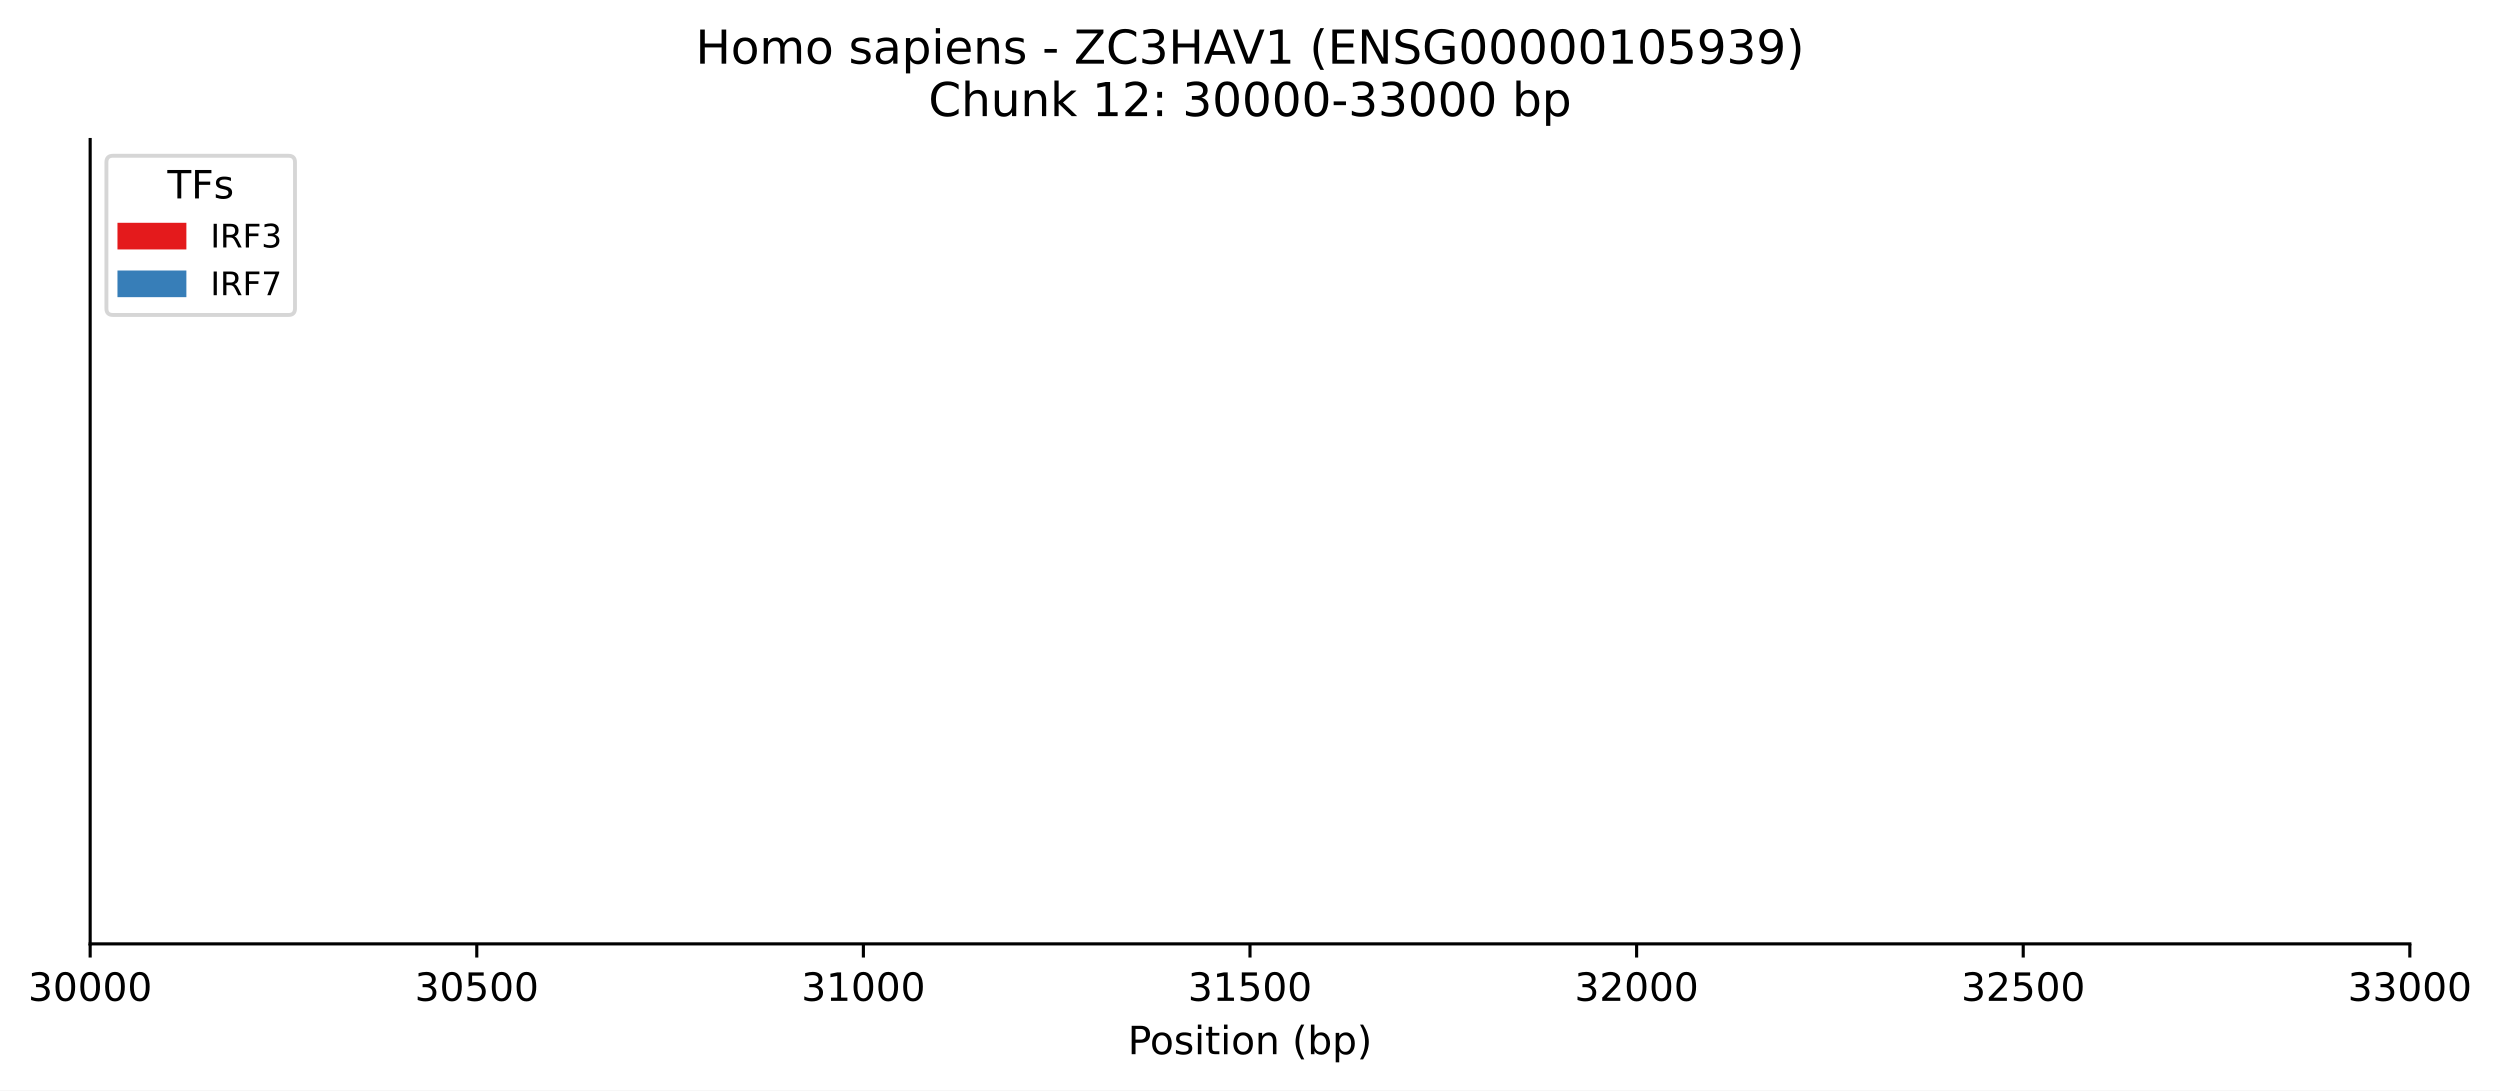
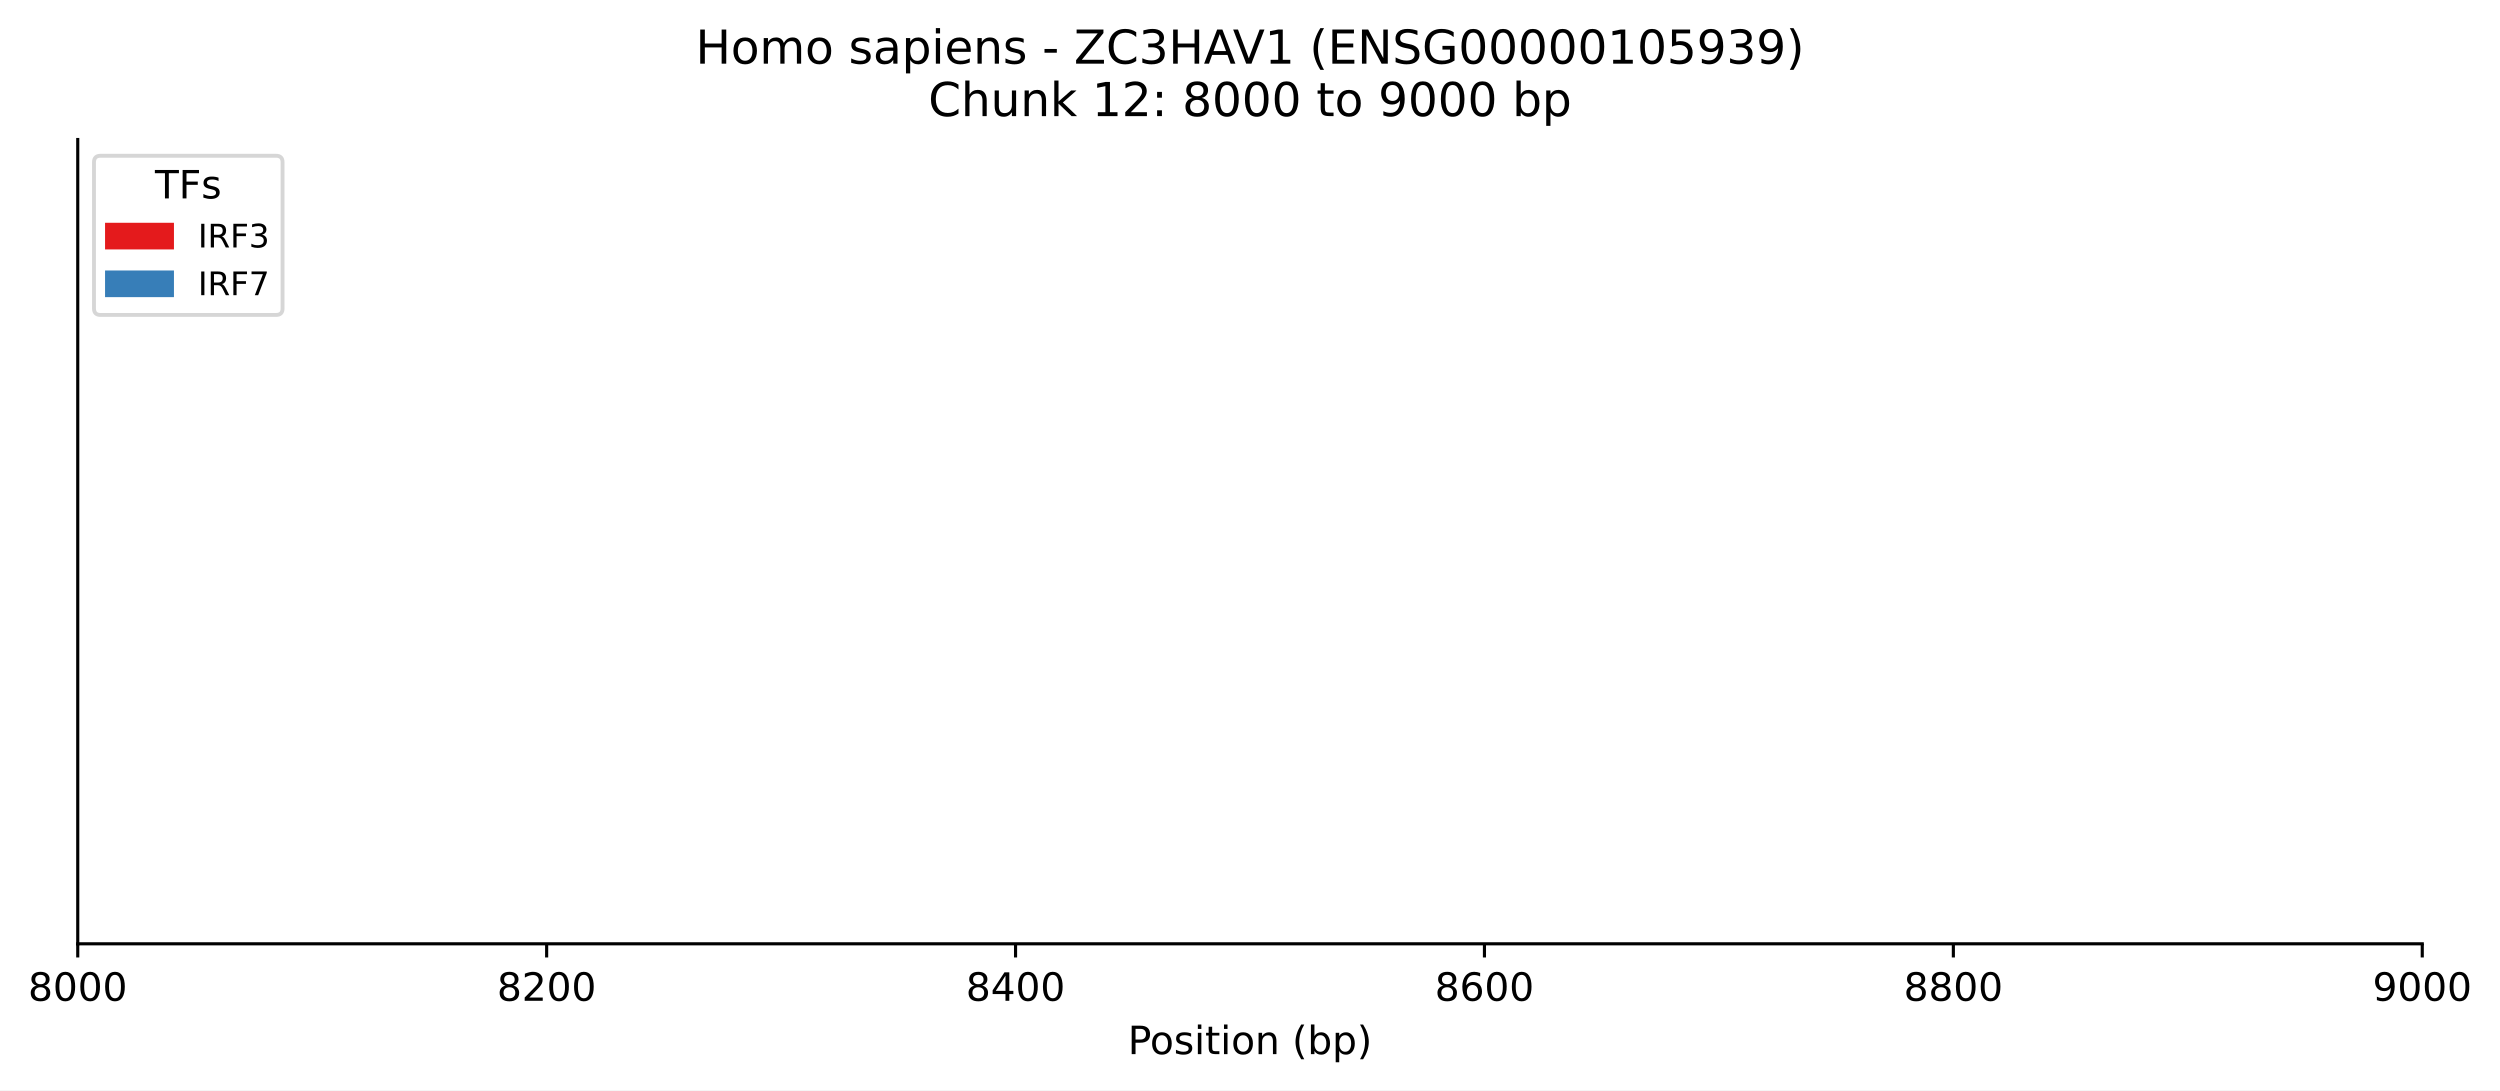
- <svg xmlns="http://www.w3.org/2000/svg" xmlns:xlink="http://www.w3.org/1999/xlink" width="640.663pt" height="279.44pt" viewBox="0 0 640.663 279.44" version="1.1">
+ <svg xmlns="http://www.w3.org/2000/svg" xmlns:xlink="http://www.w3.org/1999/xlink" width="640.712pt" height="279.44pt" viewBox="0 0 640.712 279.44" version="1.1">
  <defs>
    <style type="text/css">*{stroke-linejoin: round; stroke-linecap: butt}</style>
  </defs>
  <g id="figure_1">
    <g id="patch_1">
-       <path d="M 0 279.44  L 640.663 279.44  L 640.663 0  L 0 0  z " style="fill: #ffffff" />
+       <path d="M 0 279.44  L 640.712 279.44  L 640.712 0  L 0 0  z " style="fill: #ffffff" />
    </g>
    <g id="axes_1">
      <g id="patch_2">
-         <path d="M 23.106 241.883  L 617.556 241.883  L 617.556 35.755  L 23.106 35.755  z " style="fill: #ffffff" />
+         <path d="M 19.925 241.883  L 620.788 241.883  L 620.788 35.755  L 19.925 35.755  z " style="fill: #ffffff" />
      </g>
      <g id="matplotlib.axis_1">
        <g id="xtick_1">
          <g id="line2d_1">
            <defs>
-               <path id="m2f1622b19f" d="M 0 0  L 0 3.5  " style="stroke: #000000; stroke-width: 0.8" />
-             </defs>
-             <g>
-               <use xlink:href="#m2f1622b19f" x="23.106" y="241.883" style="stroke: #000000; stroke-width: 0.8" />
+               <path id="m3f18f15e1f" d="M 0 0  L 0 3.5  " style="stroke: #000000; stroke-width: 0.8" />
+             </defs>
+             <g>
+               <use xlink:href="#m3f18f15e1f" x="19.925" y="241.883" style="stroke: #000000; stroke-width: 0.8" />
            </g>
          </g>
          <g id="text_1">
            <g transform="translate(7.2 256.4819) scale(0.1 -0.1)">
              <defs>
-                 <path id="DejaVuSans-33" d="M 2597 2516  Q 3050 2419 3304 2112  Q 3559 1806 3559 1356  Q 3559 666 3084 287  Q 2609 -91 1734 -91  Q 1441 -91 1130 -33  Q 819 25 488 141  L 488 750  Q 750 597 1062 519  Q 1375 441 1716 441  Q 2309 441 2620 675  Q 2931 909 2931 1356  Q 2931 1769 2642 2001  Q 2353 2234 1838 2234  L 1294 2234  L 1294 2753  L 1863 2753  Q 2328 2753 2575 2939  Q 2822 3125 2822 3475  Q 2822 3834 2567 4026  Q 2313 4219 1838 4219  Q 1578 4219 1281 4162  Q 984 4106 628 3988  L 628 4550  Q 988 4650 1302 4700  Q 1616 4750 1894 4750  Q 2613 4750 3031 4423  Q 3450 4097 3450 3541  Q 3450 3153 3228 2886  Q 3006 2619 2597 2516  z " transform="scale(0.015625)" />
+                 <path id="DejaVuSans-38" d="M 2034 2216  Q 1584 2216 1326 1975  Q 1069 1734 1069 1313  Q 1069 891 1326 650  Q 1584 409 2034 409  Q 2484 409 2743 651  Q 3003 894 3003 1313  Q 3003 1734 2745 1975  Q 2488 2216 2034 2216  z M 1403 2484  Q 997 2584 770 2862  Q 544 3141 544 3541  Q 544 4100 942 4425  Q 1341 4750 2034 4750  Q 2731 4750 3128 4425  Q 3525 4100 3525 3541  Q 3525 3141 3298 2862  Q 3072 2584 2669 2484  Q 3125 2378 3379 2068  Q 3634 1759 3634 1313  Q 3634 634 3220 271  Q 2806 -91 2034 -91  Q 1263 -91 848 271  Q 434 634 434 1313  Q 434 1759 690 2068  Q 947 2378 1403 2484  z M 1172 3481  Q 1172 3119 1398 2916  Q 1625 2713 2034 2713  Q 2441 2713 2670 2916  Q 2900 3119 2900 3481  Q 2900 3844 2670 4047  Q 2441 4250 2034 4250  Q 1625 4250 1398 4047  Q 1172 3844 1172 3481  z " transform="scale(0.015625)" />
                <path id="DejaVuSans-30" d="M 2034 4250  Q 1547 4250 1301 3770  Q 1056 3291 1056 2328  Q 1056 1369 1301 889  Q 1547 409 2034 409  Q 2525 409 2770 889  Q 3016 1369 3016 2328  Q 3016 3291 2770 3770  Q 2525 4250 2034 4250  z M 2034 4750  Q 2819 4750 3233 4129  Q 3647 3509 3647 2328  Q 3647 1150 3233 529  Q 2819 -91 2034 -91  Q 1250 -91 836 529  Q 422 1150 422 2328  Q 422 3509 836 4129  Q 1250 4750 2034 4750  z " transform="scale(0.015625)" />
              </defs>
-               <use xlink:href="#DejaVuSans-33" />
+               <use xlink:href="#DejaVuSans-38" />
              <use xlink:href="#DejaVuSans-30" x="63.623" />
              <use xlink:href="#DejaVuSans-30" x="127.246" />
              <use xlink:href="#DejaVuSans-30" x="190.869" />
-               <use xlink:href="#DejaVuSans-30" x="254.492" />
            </g>
          </g>
        </g>
        <g id="xtick_2">
          <g id="line2d_2">
            <g>
-               <use xlink:href="#m2f1622b19f" x="122.181" y="241.883" style="stroke: #000000; stroke-width: 0.8" />
+               <use xlink:href="#m3f18f15e1f" x="140.097" y="241.883" style="stroke: #000000; stroke-width: 0.8" />
            </g>
          </g>
          <g id="text_2">
-             <g transform="translate(106.275 256.4819) scale(0.1 -0.1)">
-               <defs>
-                 <path id="DejaVuSans-35" d="M 691 4666  L 3169 4666  L 3169 4134  L 1269 4134  L 1269 2991  Q 1406 3038 1543 3061  Q 1681 3084 1819 3084  Q 2600 3084 3056 2656  Q 3513 2228 3513 1497  Q 3513 744 3044 326  Q 2575 -91 1722 -91  Q 1428 -91 1123 -41  Q 819 9 494 109  L 494 744  Q 775 591 1075 516  Q 1375 441 1709 441  Q 2250 441 2565 725  Q 2881 1009 2881 1497  Q 2881 1984 2565 2268  Q 2250 2553 1709 2553  Q 1456 2553 1204 2497  Q 953 2441 691 2322  L 691 4666  z " transform="scale(0.015625)" />
-               </defs>
-               <use xlink:href="#DejaVuSans-33" />
-               <use xlink:href="#DejaVuSans-30" x="63.623" />
-               <use xlink:href="#DejaVuSans-35" x="127.246" />
-               <use xlink:href="#DejaVuSans-30" x="190.869" />
-               <use xlink:href="#DejaVuSans-30" x="254.492" />
+             <g transform="translate(127.3725 256.4819) scale(0.1 -0.1)">
+               <defs>
+                 <path id="DejaVuSans-32" d="M 1228 531  L 3431 531  L 3431 0  L 469 0  L 469 531  Q 828 903 1448 1529  Q 2069 2156 2228 2338  Q 2531 2678 2651 2914  Q 2772 3150 2772 3378  Q 2772 3750 2511 3984  Q 2250 4219 1831 4219  Q 1534 4219 1204 4116  Q 875 4013 500 3803  L 500 4441  Q 881 4594 1212 4672  Q 1544 4750 1819 4750  Q 2544 4750 2975 4387  Q 3406 4025 3406 3419  Q 3406 3131 3298 2873  Q 3191 2616 2906 2266  Q 2828 2175 2409 1742  Q 1991 1309 1228 531  z " transform="scale(0.015625)" />
+               </defs>
+               <use xlink:href="#DejaVuSans-38" />
+               <use xlink:href="#DejaVuSans-32" x="63.623" />
+               <use xlink:href="#DejaVuSans-30" x="127.246" />
+               <use xlink:href="#DejaVuSans-30" x="190.869" />
            </g>
          </g>
        </g>
        <g id="xtick_3">
          <g id="line2d_3">
            <g>
-               <use xlink:href="#m2f1622b19f" x="221.256" y="241.883" style="stroke: #000000; stroke-width: 0.8" />
+               <use xlink:href="#m3f18f15e1f" x="260.27" y="241.883" style="stroke: #000000; stroke-width: 0.8" />
            </g>
          </g>
          <g id="text_3">
-             <g transform="translate(205.35 256.4819) scale(0.1 -0.1)">
-               <defs>
-                 <path id="DejaVuSans-31" d="M 794 531  L 1825 531  L 1825 4091  L 703 3866  L 703 4441  L 1819 4666  L 2450 4666  L 2450 531  L 3481 531  L 3481 0  L 794 0  L 794 531  z " transform="scale(0.015625)" />
-               </defs>
-               <use xlink:href="#DejaVuSans-33" />
-               <use xlink:href="#DejaVuSans-31" x="63.623" />
-               <use xlink:href="#DejaVuSans-30" x="127.246" />
-               <use xlink:href="#DejaVuSans-30" x="190.869" />
-               <use xlink:href="#DejaVuSans-30" x="254.492" />
+             <g transform="translate(247.545 256.4819) scale(0.1 -0.1)">
+               <defs>
+                 <path id="DejaVuSans-34" d="M 2419 4116  L 825 1625  L 2419 1625  L 2419 4116  z M 2253 4666  L 3047 4666  L 3047 1625  L 3713 1625  L 3713 1100  L 3047 1100  L 3047 0  L 2419 0  L 2419 1100  L 313 1100  L 313 1709  L 2253 4666  z " transform="scale(0.015625)" />
+               </defs>
+               <use xlink:href="#DejaVuSans-38" />
+               <use xlink:href="#DejaVuSans-34" x="63.623" />
+               <use xlink:href="#DejaVuSans-30" x="127.246" />
+               <use xlink:href="#DejaVuSans-30" x="190.869" />
            </g>
          </g>
        </g>
        <g id="xtick_4">
          <g id="line2d_4">
            <g>
-               <use xlink:href="#m2f1622b19f" x="320.331" y="241.883" style="stroke: #000000; stroke-width: 0.8" />
+               <use xlink:href="#m3f18f15e1f" x="380.442" y="241.883" style="stroke: #000000; stroke-width: 0.8" />
            </g>
          </g>
          <g id="text_4">
-             <g transform="translate(304.425 256.4819) scale(0.1 -0.1)">
-               <use xlink:href="#DejaVuSans-33" />
-               <use xlink:href="#DejaVuSans-31" x="63.623" />
-               <use xlink:href="#DejaVuSans-35" x="127.246" />
-               <use xlink:href="#DejaVuSans-30" x="190.869" />
-               <use xlink:href="#DejaVuSans-30" x="254.492" />
+             <g transform="translate(367.7175 256.4819) scale(0.1 -0.1)">
+               <defs>
+                 <path id="DejaVuSans-36" d="M 2113 2584  Q 1688 2584 1439 2293  Q 1191 2003 1191 1497  Q 1191 994 1439 701  Q 1688 409 2113 409  Q 2538 409 2786 701  Q 3034 994 3034 1497  Q 3034 2003 2786 2293  Q 2538 2584 2113 2584  z M 3366 4563  L 3366 3988  Q 3128 4100 2886 4159  Q 2644 4219 2406 4219  Q 1781 4219 1451 3797  Q 1122 3375 1075 2522  Q 1259 2794 1537 2939  Q 1816 3084 2150 3084  Q 2853 3084 3261 2657  Q 3669 2231 3669 1497  Q 3669 778 3244 343  Q 2819 -91 2113 -91  Q 1303 -91 875 529  Q 447 1150 447 2328  Q 447 3434 972 4092  Q 1497 4750 2381 4750  Q 2619 4750 2861 4703  Q 3103 4656 3366 4563  z " transform="scale(0.015625)" />
+               </defs>
+               <use xlink:href="#DejaVuSans-38" />
+               <use xlink:href="#DejaVuSans-36" x="63.623" />
+               <use xlink:href="#DejaVuSans-30" x="127.246" />
+               <use xlink:href="#DejaVuSans-30" x="190.869" />
            </g>
          </g>
        </g>
        <g id="xtick_5">
          <g id="line2d_5">
            <g>
-               <use xlink:href="#m2f1622b19f" x="419.406" y="241.883" style="stroke: #000000; stroke-width: 0.8" />
+               <use xlink:href="#m3f18f15e1f" x="500.615" y="241.883" style="stroke: #000000; stroke-width: 0.8" />
            </g>
          </g>
          <g id="text_5">
-             <g transform="translate(403.5 256.4819) scale(0.1 -0.1)">
-               <defs>
-                 <path id="DejaVuSans-32" d="M 1228 531  L 3431 531  L 3431 0  L 469 0  L 469 531  Q 828 903 1448 1529  Q 2069 2156 2228 2338  Q 2531 2678 2651 2914  Q 2772 3150 2772 3378  Q 2772 3750 2511 3984  Q 2250 4219 1831 4219  Q 1534 4219 1204 4116  Q 875 4013 500 3803  L 500 4441  Q 881 4594 1212 4672  Q 1544 4750 1819 4750  Q 2544 4750 2975 4387  Q 3406 4025 3406 3419  Q 3406 3131 3298 2873  Q 3191 2616 2906 2266  Q 2828 2175 2409 1742  Q 1991 1309 1228 531  z " transform="scale(0.015625)" />
-               </defs>
-               <use xlink:href="#DejaVuSans-33" />
-               <use xlink:href="#DejaVuSans-32" x="63.623" />
-               <use xlink:href="#DejaVuSans-30" x="127.246" />
-               <use xlink:href="#DejaVuSans-30" x="190.869" />
-               <use xlink:href="#DejaVuSans-30" x="254.492" />
+             <g transform="translate(487.89 256.4819) scale(0.1 -0.1)">
+               <use xlink:href="#DejaVuSans-38" />
+               <use xlink:href="#DejaVuSans-38" x="63.623" />
+               <use xlink:href="#DejaVuSans-30" x="127.246" />
+               <use xlink:href="#DejaVuSans-30" x="190.869" />
            </g>
          </g>
        </g>
        <g id="xtick_6">
          <g id="line2d_6">
            <g>
-               <use xlink:href="#m2f1622b19f" x="518.481" y="241.883" style="stroke: #000000; stroke-width: 0.8" />
+               <use xlink:href="#m3f18f15e1f" x="620.788" y="241.883" style="stroke: #000000; stroke-width: 0.8" />
            </g>
          </g>
          <g id="text_6">
-             <g transform="translate(502.575 256.4819) scale(0.1 -0.1)">
-               <use xlink:href="#DejaVuSans-33" />
-               <use xlink:href="#DejaVuSans-32" x="63.623" />
-               <use xlink:href="#DejaVuSans-35" x="127.246" />
-               <use xlink:href="#DejaVuSans-30" x="190.869" />
-               <use xlink:href="#DejaVuSans-30" x="254.492" />
-             </g>
-           </g>
-         </g>
-         <g id="xtick_7">
-           <g id="line2d_7">
-             <g>
-               <use xlink:href="#m2f1622b19f" x="617.556" y="241.883" style="stroke: #000000; stroke-width: 0.8" />
-             </g>
-           </g>
-           <g id="text_7">
-             <g transform="translate(601.65 256.4819) scale(0.1 -0.1)">
-               <use xlink:href="#DejaVuSans-33" />
-               <use xlink:href="#DejaVuSans-33" x="63.623" />
-               <use xlink:href="#DejaVuSans-30" x="127.246" />
-               <use xlink:href="#DejaVuSans-30" x="190.869" />
-               <use xlink:href="#DejaVuSans-30" x="254.492" />
-             </g>
-           </g>
-         </g>
-         <g id="text_8">
-           <g transform="translate(289.0281 270.1601) scale(0.1 -0.1)">
+             <g transform="translate(608.0625 256.4819) scale(0.1 -0.1)">
+               <defs>
+                 <path id="DejaVuSans-39" d="M 703 97  L 703 672  Q 941 559 1184 500  Q 1428 441 1663 441  Q 2288 441 2617 861  Q 2947 1281 2994 2138  Q 2813 1869 2534 1725  Q 2256 1581 1919 1581  Q 1219 1581 811 2004  Q 403 2428 403 3163  Q 403 3881 828 4315  Q 1253 4750 1959 4750  Q 2769 4750 3195 4129  Q 3622 3509 3622 2328  Q 3622 1225 3098 567  Q 2575 -91 1691 -91  Q 1453 -91 1209 -44  Q 966 3 703 97  z M 1959 2075  Q 2384 2075 2632 2365  Q 2881 2656 2881 3163  Q 2881 3666 2632 3958  Q 2384 4250 1959 4250  Q 1534 4250 1286 3958  Q 1038 3666 1038 3163  Q 1038 2656 1286 2365  Q 1534 2075 1959 2075  z " transform="scale(0.015625)" />
+               </defs>
+               <use xlink:href="#DejaVuSans-39" />
+               <use xlink:href="#DejaVuSans-30" x="63.623" />
+               <use xlink:href="#DejaVuSans-30" x="127.246" />
+               <use xlink:href="#DejaVuSans-30" x="190.869" />
+             </g>
+           </g>
+         </g>
+         <g id="text_7">
+           <g transform="translate(289.0531 270.1601) scale(0.1 -0.1)">
            <defs>
              <path id="DejaVuSans-50" d="M 1259 4147  L 1259 2394  L 2053 2394  Q 2494 2394 2734 2622  Q 2975 2850 2975 3272  Q 2975 3691 2734 3919  Q 2494 4147 2053 4147  L 1259 4147  z M 628 4666  L 2053 4666  Q 2838 4666 3239 4311  Q 3641 3956 3641 3272  Q 3641 2581 3239 2228  Q 2838 1875 2053 1875  L 1259 1875  L 1259 0  L 628 0  L 628 4666  z " transform="scale(0.015625)" />
              <path id="DejaVuSans-6f" d="M 1959 3097  Q 1497 3097 1228 2736  Q 959 2375 959 1747  Q 959 1119 1226 758  Q 1494 397 1959 397  Q 2419 397 2687 759  Q 2956 1122 2956 1747  Q 2956 2369 2687 2733  Q 2419 3097 1959 3097  z M 1959 3584  Q 2709 3584 3137 3096  Q 3566 2609 3566 1747  Q 3566 888 3137 398  Q 2709 -91 1959 -91  Q 1206 -91 779 398  Q 353 888 353 1747  Q 353 2609 779 3096  Q 1206 3584 1959 3584  z " transform="scale(0.015625)" />
              <path id="DejaVuSans-73" d="M 2834 3397  L 2834 2853  Q 2591 2978 2328 3040  Q 2066 3103 1784 3103  Q 1356 3103 1142 2972  Q 928 2841 928 2578  Q 928 2378 1081 2264  Q 1234 2150 1697 2047  L 1894 2003  Q 2506 1872 2764 1633  Q 3022 1394 3022 966  Q 3022 478 2636 193  Q 2250 -91 1575 -91  Q 1294 -91 989 -36  Q 684 19 347 128  L 347 722  Q 666 556 975 473  Q 1284 391 1588 391  Q 1994 391 2212 530  Q 2431 669 2431 922  Q 2431 1156 2273 1281  Q 2116 1406 1581 1522  L 1381 1569  Q 847 1681 609 1914  Q 372 2147 372 2553  Q 372 3047 722 3315  Q 1072 3584 1716 3584  Q 2034 3584 2315 3537  Q 2597 3491 2834 3397  z " transform="scale(0.015625)" />
              <path id="DejaVuSans-69" d="M 603 3500  L 1178 3500  L 1178 0  L 603 0  L 603 3500  z M 603 4863  L 1178 4863  L 1178 4134  L 603 4134  L 603 4863  z " transform="scale(0.015625)" />
              <path id="DejaVuSans-74" d="M 1172 4494  L 1172 3500  L 2356 3500  L 2356 3053  L 1172 3053  L 1172 1153  Q 1172 725 1289 603  Q 1406 481 1766 481  L 2356 481  L 2356 0  L 1766 0  Q 1100 0 847 248  Q 594 497 594 1153  L 594 3053  L 172 3053  L 172 3500  L 594 3500  L 594 4494  L 1172 4494  z " transform="scale(0.015625)" />
              <path id="DejaVuSans-6e" d="M 3513 2113  L 3513 0  L 2938 0  L 2938 2094  Q 2938 2591 2744 2837  Q 2550 3084 2163 3084  Q 1697 3084 1428 2787  Q 1159 2491 1159 1978  L 1159 0  L 581 0  L 581 3500  L 1159 3500  L 1159 2956  Q 1366 3272 1645 3428  Q 1925 3584 2291 3584  Q 2894 3584 3203 3211  Q 3513 2838 3513 2113  z " transform="scale(0.015625)" />
              <path id="DejaVuSans-20" transform="scale(0.015625)" />
              <path id="DejaVuSans-28" d="M 1984 4856  Q 1566 4138 1362 3434  Q 1159 2731 1159 2009  Q 1159 1288 1364 580  Q 1569 -128 1984 -844  L 1484 -844  Q 1016 -109 783 600  Q 550 1309 550 2009  Q 550 2706 781 3412  Q 1013 4119 1484 4856  L 1984 4856  z " transform="scale(0.015625)" />
              <path id="DejaVuSans-62" d="M 3116 1747  Q 3116 2381 2855 2742  Q 2594 3103 2138 3103  Q 1681 3103 1420 2742  Q 1159 2381 1159 1747  Q 1159 1113 1420 752  Q 1681 391 2138 391  Q 2594 391 2855 752  Q 3116 1113 3116 1747  z M 1159 2969  Q 1341 3281 1617 3432  Q 1894 3584 2278 3584  Q 2916 3584 3314 3078  Q 3713 2572 3713 1747  Q 3713 922 3314 415  Q 2916 -91 2278 -91  Q 1894 -91 1617 61  Q 1341 213 1159 525  L 1159 0  L 581 0  L 581 4863  L 1159 4863  L 1159 2969  z " transform="scale(0.015625)" />
              <path id="DejaVuSans-70" d="M 1159 525  L 1159 -1331  L 581 -1331  L 581 3500  L 1159 3500  L 1159 2969  Q 1341 3281 1617 3432  Q 1894 3584 2278 3584  Q 2916 3584 3314 3078  Q 3713 2572 3713 1747  Q 3713 922 3314 415  Q 2916 -91 2278 -91  Q 1894 -91 1617 61  Q 1341 213 1159 525  z M 3116 1747  Q 3116 2381 2855 2742  Q 2594 3103 2138 3103  Q 1681 3103 1420 2742  Q 1159 2381 1159 1747  Q 1159 1113 1420 752  Q 1681 391 2138 391  Q 2594 391 2855 752  Q 3116 1113 3116 1747  z " transform="scale(0.015625)" />
              <path id="DejaVuSans-29" d="M 513 4856  L 1013 4856  Q 1481 4119 1714 3412  Q 1947 2706 1947 2009  Q 1947 1309 1714 600  Q 1481 -109 1013 -844  L 513 -844  Q 928 -128 1133 580  Q 1338 1288 1338 2009  Q 1338 2731 1133 3434  Q 928 4138 513 4856  z " transform="scale(0.015625)" />
            </defs>
            <use xlink:href="#DejaVuSans-50" />
            <use xlink:href="#DejaVuSans-6f" x="56.678" />
            <use xlink:href="#DejaVuSans-73" x="117.859" />
            <use xlink:href="#DejaVuSans-69" x="169.959" />
            <use xlink:href="#DejaVuSans-74" x="197.742" />
            <use xlink:href="#DejaVuSans-69" x="236.951" />
            <use xlink:href="#DejaVuSans-6f" x="264.734" />
            <use xlink:href="#DejaVuSans-6e" x="325.916" />
            <use xlink:href="#DejaVuSans-20" x="389.295" />
            <use xlink:href="#DejaVuSans-28" x="421.082" />
            <use xlink:href="#DejaVuSans-62" x="460.096" />
            <use xlink:href="#DejaVuSans-70" x="523.572" />
            <use xlink:href="#DejaVuSans-29" x="587.049" />
          </g>
        </g>
      </g>
      <g id="matplotlib.axis_2" />
      <g id="patch_3">
-         <path d="M 23.106 241.883  L 23.106 35.755  " style="fill: none; stroke: #000000; stroke-width: 0.8; stroke-linejoin: miter; stroke-linecap: square" />
+         <path d="M 19.925 241.883  L 19.925 35.755  " style="fill: none; stroke: #000000; stroke-width: 0.8; stroke-linejoin: miter; stroke-linecap: square" />
      </g>
      <g id="patch_4">
-         <path d="M 23.106 241.883  L 617.556 241.883  " style="fill: none; stroke: #000000; stroke-width: 0.8; stroke-linejoin: miter; stroke-linecap: square" />
+         <path d="M 19.925 241.883  L 620.788 241.883  " style="fill: none; stroke: #000000; stroke-width: 0.8; stroke-linejoin: miter; stroke-linecap: square" />
      </g>
      <g id="PathCollection_1" />
-       <g id="text_9">
-         <g transform="translate(178.2559 16.31812) scale(0.12 -0.12)">
+       <g id="text_8">
+         <g transform="translate(178.2809 16.31812) scale(0.12 -0.12)">
          <defs>
            <path id="DejaVuSans-48" d="M 628 4666  L 1259 4666  L 1259 2753  L 3553 2753  L 3553 4666  L 4184 4666  L 4184 0  L 3553 0  L 3553 2222  L 1259 2222  L 1259 0  L 628 0  L 628 4666  z " transform="scale(0.015625)" />
            <path id="DejaVuSans-6d" d="M 3328 2828  Q 3544 3216 3844 3400  Q 4144 3584 4550 3584  Q 5097 3584 5394 3201  Q 5691 2819 5691 2113  L 5691 0  L 5113 0  L 5113 2094  Q 5113 2597 4934 2840  Q 4756 3084 4391 3084  Q 3944 3084 3684 2787  Q 3425 2491 3425 1978  L 3425 0  L 2847 0  L 2847 2094  Q 2847 2600 2669 2842  Q 2491 3084 2119 3084  Q 1678 3084 1418 2786  Q 1159 2488 1159 1978  L 1159 0  L 581 0  L 581 3500  L 1159 3500  L 1159 2956  Q 1356 3278 1631 3431  Q 1906 3584 2284 3584  Q 2666 3584 2933 3390  Q 3200 3197 3328 2828  z " transform="scale(0.015625)" />
            <path id="DejaVuSans-61" d="M 2194 1759  Q 1497 1759 1228 1600  Q 959 1441 959 1056  Q 959 750 1161 570  Q 1363 391 1709 391  Q 2188 391 2477 730  Q 2766 1069 2766 1631  L 2766 1759  L 2194 1759  z M 3341 1997  L 3341 0  L 2766 0  L 2766 531  Q 2569 213 2275 61  Q 1981 -91 1556 -91  Q 1019 -91 701 211  Q 384 513 384 1019  Q 384 1609 779 1909  Q 1175 2209 1959 2209  L 2766 2209  L 2766 2266  Q 2766 2663 2505 2880  Q 2244 3097 1772 3097  Q 1472 3097 1187 3025  Q 903 2953 641 2809  L 641 3341  Q 956 3463 1253 3523  Q 1550 3584 1831 3584  Q 2591 3584 2966 3190  Q 3341 2797 3341 1997  z " transform="scale(0.015625)" />
            <path id="DejaVuSans-65" d="M 3597 1894  L 3597 1613  L 953 1613  Q 991 1019 1311 708  Q 1631 397 2203 397  Q 2534 397 2845 478  Q 3156 559 3463 722  L 3463 178  Q 3153 47 2828 -22  Q 2503 -91 2169 -91  Q 1331 -91 842 396  Q 353 884 353 1716  Q 353 2575 817 3079  Q 1281 3584 2069 3584  Q 2775 3584 3186 3129  Q 3597 2675 3597 1894  z M 3022 2063  Q 3016 2534 2758 2815  Q 2500 3097 2075 3097  Q 1594 3097 1305 2825  Q 1016 2553 972 2059  L 3022 2063  z " transform="scale(0.015625)" />
            <path id="DejaVuSans-2d" d="M 313 2009  L 1997 2009  L 1997 1497  L 313 1497  L 313 2009  z " transform="scale(0.015625)" />
            <path id="DejaVuSans-5a" d="M 359 4666  L 4025 4666  L 4025 4184  L 1075 531  L 4097 531  L 4097 0  L 288 0  L 288 481  L 3238 4134  L 359 4134  L 359 4666  z " transform="scale(0.015625)" />
            <path id="DejaVuSans-43" d="M 4122 4306  L 4122 3641  Q 3803 3938 3442 4084  Q 3081 4231 2675 4231  Q 1875 4231 1450 3742  Q 1025 3253 1025 2328  Q 1025 1406 1450 917  Q 1875 428 2675 428  Q 3081 428 3442 575  Q 3803 722 4122 1019  L 4122 359  Q 3791 134 3420 21  Q 3050 -91 2638 -91  Q 1578 -91 968 557  Q 359 1206 359 2328  Q 359 3453 968 4101  Q 1578 4750 2638 4750  Q 3056 4750 3426 4639  Q 3797 4528 4122 4306  z " transform="scale(0.015625)" />
+             <path id="DejaVuSans-33" d="M 2597 2516  Q 3050 2419 3304 2112  Q 3559 1806 3559 1356  Q 3559 666 3084 287  Q 2609 -91 1734 -91  Q 1441 -91 1130 -33  Q 819 25 488 141  L 488 750  Q 750 597 1062 519  Q 1375 441 1716 441  Q 2309 441 2620 675  Q 2931 909 2931 1356  Q 2931 1769 2642 2001  Q 2353 2234 1838 2234  L 1294 2234  L 1294 2753  L 1863 2753  Q 2328 2753 2575 2939  Q 2822 3125 2822 3475  Q 2822 3834 2567 4026  Q 2313 4219 1838 4219  Q 1578 4219 1281 4162  Q 984 4106 628 3988  L 628 4550  Q 988 4650 1302 4700  Q 1616 4750 1894 4750  Q 2613 4750 3031 4423  Q 3450 4097 3450 3541  Q 3450 3153 3228 2886  Q 3006 2619 2597 2516  z " transform="scale(0.015625)" />
            <path id="DejaVuSans-41" d="M 2188 4044  L 1331 1722  L 3047 1722  L 2188 4044  z M 1831 4666  L 2547 4666  L 4325 0  L 3669 0  L 3244 1197  L 1141 1197  L 716 0  L 50 0  L 1831 4666  z " transform="scale(0.015625)" />
            <path id="DejaVuSans-56" d="M 1831 0  L 50 4666  L 709 4666  L 2188 738  L 3669 4666  L 4325 4666  L 2547 0  L 1831 0  z " transform="scale(0.015625)" />
+             <path id="DejaVuSans-31" d="M 794 531  L 1825 531  L 1825 4091  L 703 3866  L 703 4441  L 1819 4666  L 2450 4666  L 2450 531  L 3481 531  L 3481 0  L 794 0  L 794 531  z " transform="scale(0.015625)" />
            <path id="DejaVuSans-45" d="M 628 4666  L 3578 4666  L 3578 4134  L 1259 4134  L 1259 2753  L 3481 2753  L 3481 2222  L 1259 2222  L 1259 531  L 3634 531  L 3634 0  L 628 0  L 628 4666  z " transform="scale(0.015625)" />
            <path id="DejaVuSans-4e" d="M 628 4666  L 1478 4666  L 3547 763  L 3547 4666  L 4159 4666  L 4159 0  L 3309 0  L 1241 3903  L 1241 0  L 628 0  L 628 4666  z " transform="scale(0.015625)" />
            <path id="DejaVuSans-53" d="M 3425 4513  L 3425 3897  Q 3066 4069 2747 4153  Q 2428 4238 2131 4238  Q 1616 4238 1336 4038  Q 1056 3838 1056 3469  Q 1056 3159 1242 3001  Q 1428 2844 1947 2747  L 2328 2669  Q 3034 2534 3370 2195  Q 3706 1856 3706 1288  Q 3706 609 3251 259  Q 2797 -91 1919 -91  Q 1588 -91 1214 -16  Q 841 59 441 206  L 441 856  Q 825 641 1194 531  Q 1563 422 1919 422  Q 2459 422 2753 634  Q 3047 847 3047 1241  Q 3047 1584 2836 1778  Q 2625 1972 2144 2069  L 1759 2144  Q 1053 2284 737 2584  Q 422 2884 422 3419  Q 422 4038 858 4394  Q 1294 4750 2059 4750  Q 2388 4750 2728 4690  Q 3069 4631 3425 4513  z " transform="scale(0.015625)" />
            <path id="DejaVuSans-47" d="M 3809 666  L 3809 1919  L 2778 1919  L 2778 2438  L 4434 2438  L 4434 434  Q 4069 175 3628 42  Q 3188 -91 2688 -91  Q 1594 -91 976 548  Q 359 1188 359 2328  Q 359 3472 976 4111  Q 1594 4750 2688 4750  Q 3144 4750 3555 4637  Q 3966 4525 4313 4306  L 4313 3634  Q 3963 3931 3569 4081  Q 3175 4231 2741 4231  Q 1884 4231 1454 3753  Q 1025 3275 1025 2328  Q 1025 1384 1454 906  Q 1884 428 2741 428  Q 3075 428 3337 486  Q 3600 544 3809 666  z " transform="scale(0.015625)" />
-             <path id="DejaVuSans-39" d="M 703 97  L 703 672  Q 941 559 1184 500  Q 1428 441 1663 441  Q 2288 441 2617 861  Q 2947 1281 2994 2138  Q 2813 1869 2534 1725  Q 2256 1581 1919 1581  Q 1219 1581 811 2004  Q 403 2428 403 3163  Q 403 3881 828 4315  Q 1253 4750 1959 4750  Q 2769 4750 3195 4129  Q 3622 3509 3622 2328  Q 3622 1225 3098 567  Q 2575 -91 1691 -91  Q 1453 -91 1209 -44  Q 966 3 703 97  z M 1959 2075  Q 2384 2075 2632 2365  Q 2881 2656 2881 3163  Q 2881 3666 2632 3958  Q 2384 4250 1959 4250  Q 1534 4250 1286 3958  Q 1038 3666 1038 3163  Q 1038 2656 1286 2365  Q 1534 2075 1959 2075  z " transform="scale(0.015625)" />
+             <path id="DejaVuSans-35" d="M 691 4666  L 3169 4666  L 3169 4134  L 1269 4134  L 1269 2991  Q 1406 3038 1543 3061  Q 1681 3084 1819 3084  Q 2600 3084 3056 2656  Q 3513 2228 3513 1497  Q 3513 744 3044 326  Q 2575 -91 1722 -91  Q 1428 -91 1123 -41  Q 819 9 494 109  L 494 744  Q 775 591 1075 516  Q 1375 441 1709 441  Q 2250 441 2565 725  Q 2881 1009 2881 1497  Q 2881 1984 2565 2268  Q 2250 2553 1709 2553  Q 1456 2553 1204 2497  Q 953 2441 691 2322  L 691 4666  z " transform="scale(0.015625)" />
          </defs>
          <use xlink:href="#DejaVuSans-48" />
          <use xlink:href="#DejaVuSans-6f" x="75.195" />
          <use xlink:href="#DejaVuSans-6d" x="136.377" />
          <use xlink:href="#DejaVuSans-6f" x="233.789" />
          <use xlink:href="#DejaVuSans-20" x="294.971" />
          <use xlink:href="#DejaVuSans-73" x="326.758" />
          <use xlink:href="#DejaVuSans-61" x="378.857" />
          <use xlink:href="#DejaVuSans-70" x="440.137" />
          <use xlink:href="#DejaVuSans-69" x="503.613" />
          <use xlink:href="#DejaVuSans-65" x="531.396" />
          <use xlink:href="#DejaVuSans-6e" x="592.92" />
          <use xlink:href="#DejaVuSans-73" x="656.299" />
          <use xlink:href="#DejaVuSans-20" x="708.398" />
          <use xlink:href="#DejaVuSans-2d" x="740.186" />
          <use xlink:href="#DejaVuSans-20" x="776.27" />
          <use xlink:href="#DejaVuSans-5a" x="808.057" />
          <use xlink:href="#DejaVuSans-43" x="876.562" />
          <use xlink:href="#DejaVuSans-33" x="946.387" />
          <use xlink:href="#DejaVuSans-48" x="1010.01" />
          <use xlink:href="#DejaVuSans-41" x="1085.205" />
          <use xlink:href="#DejaVuSans-56" x="1147.238" />
          <use xlink:href="#DejaVuSans-31" x="1215.646" />
          <use xlink:href="#DejaVuSans-20" x="1279.27" />
          <use xlink:href="#DejaVuSans-28" x="1311.057" />
          <use xlink:href="#DejaVuSans-45" x="1350.07" />
          <use xlink:href="#DejaVuSans-4e" x="1413.254" />
          <use xlink:href="#DejaVuSans-53" x="1488.059" />
          <use xlink:href="#DejaVuSans-47" x="1551.535" />
          <use xlink:href="#DejaVuSans-30" x="1629.025" />
          <use xlink:href="#DejaVuSans-30" x="1692.648" />
          <use xlink:href="#DejaVuSans-30" x="1756.271" />
          <use xlink:href="#DejaVuSans-30" x="1819.895" />
          <use xlink:href="#DejaVuSans-30" x="1883.518" />
          <use xlink:href="#DejaVuSans-31" x="1947.141" />
          <use xlink:href="#DejaVuSans-30" x="2010.764" />
          <use xlink:href="#DejaVuSans-35" x="2074.387" />
          <use xlink:href="#DejaVuSans-39" x="2138.01" />
          <use xlink:href="#DejaVuSans-33" x="2201.633" />
          <use xlink:href="#DejaVuSans-39" x="2265.256" />
          <use xlink:href="#DejaVuSans-29" x="2328.879" />
        </g>
-         <g transform="translate(237.925 29.7555) scale(0.12 -0.12)">
+         <g transform="translate(237.9125 29.7555) scale(0.12 -0.12)">
          <defs>
            <path id="DejaVuSans-68" d="M 3513 2113  L 3513 0  L 2938 0  L 2938 2094  Q 2938 2591 2744 2837  Q 2550 3084 2163 3084  Q 1697 3084 1428 2787  Q 1159 2491 1159 1978  L 1159 0  L 581 0  L 581 4863  L 1159 4863  L 1159 2956  Q 1366 3272 1645 3428  Q 1925 3584 2291 3584  Q 2894 3584 3203 3211  Q 3513 2838 3513 2113  z " transform="scale(0.015625)" />
            <path id="DejaVuSans-75" d="M 544 1381  L 544 3500  L 1119 3500  L 1119 1403  Q 1119 906 1312 657  Q 1506 409 1894 409  Q 2359 409 2629 706  Q 2900 1003 2900 1516  L 2900 3500  L 3475 3500  L 3475 0  L 2900 0  L 2900 538  Q 2691 219 2414 64  Q 2138 -91 1772 -91  Q 1169 -91 856 284  Q 544 659 544 1381  z M 1991 3584  L 1991 3584  z " transform="scale(0.015625)" />
            <path id="DejaVuSans-6b" d="M 581 4863  L 1159 4863  L 1159 1991  L 2875 3500  L 3609 3500  L 1753 1863  L 3688 0  L 2938 0  L 1159 1709  L 1159 0  L 581 0  L 581 4863  z " transform="scale(0.015625)" />
            <path id="DejaVuSans-3a" d="M 750 794  L 1409 794  L 1409 0  L 750 0  L 750 794  z M 750 3309  L 1409 3309  L 1409 2516  L 750 2516  L 750 3309  z " transform="scale(0.015625)" />
          </defs>
          <use xlink:href="#DejaVuSans-43" />
          <use xlink:href="#DejaVuSans-68" x="69.824" />
          <use xlink:href="#DejaVuSans-75" x="133.203" />
          <use xlink:href="#DejaVuSans-6e" x="196.582" />
          <use xlink:href="#DejaVuSans-6b" x="259.961" />
          <use xlink:href="#DejaVuSans-20" x="317.871" />
          <use xlink:href="#DejaVuSans-31" x="349.658" />
          <use xlink:href="#DejaVuSans-32" x="413.281" />
          <use xlink:href="#DejaVuSans-3a" x="476.904" />
          <use xlink:href="#DejaVuSans-20" x="510.596" />
-           <use xlink:href="#DejaVuSans-33" x="542.383" />
+           <use xlink:href="#DejaVuSans-38" x="542.383" />
          <use xlink:href="#DejaVuSans-30" x="606.006" />
          <use xlink:href="#DejaVuSans-30" x="669.629" />
          <use xlink:href="#DejaVuSans-30" x="733.252" />
-           <use xlink:href="#DejaVuSans-30" x="796.875" />
-           <use xlink:href="#DejaVuSans-2d" x="860.498" />
-           <use xlink:href="#DejaVuSans-33" x="896.582" />
-           <use xlink:href="#DejaVuSans-33" x="960.205" />
-           <use xlink:href="#DejaVuSans-30" x="1023.828" />
-           <use xlink:href="#DejaVuSans-30" x="1087.451" />
-           <use xlink:href="#DejaVuSans-30" x="1151.074" />
-           <use xlink:href="#DejaVuSans-20" x="1214.697" />
-           <use xlink:href="#DejaVuSans-62" x="1246.484" />
-           <use xlink:href="#DejaVuSans-70" x="1309.961" />
+           <use xlink:href="#DejaVuSans-20" x="796.875" />
+           <use xlink:href="#DejaVuSans-74" x="828.662" />
+           <use xlink:href="#DejaVuSans-6f" x="867.871" />
+           <use xlink:href="#DejaVuSans-20" x="929.053" />
+           <use xlink:href="#DejaVuSans-39" x="960.84" />
+           <use xlink:href="#DejaVuSans-30" x="1024.463" />
+           <use xlink:href="#DejaVuSans-30" x="1088.086" />
+           <use xlink:href="#DejaVuSans-30" x="1151.709" />
+           <use xlink:href="#DejaVuSans-20" x="1215.332" />
+           <use xlink:href="#DejaVuSans-62" x="1247.119" />
+           <use xlink:href="#DejaVuSans-70" x="1310.596" />
        </g>
      </g>
      <g id="legend_1">
        <g id="patch_5">
-           <path d="M 28.937 80.716  L 73.93 80.716  Q 75.596 80.716 75.596 79.05  L 75.596 41.587  Q 75.596 39.92 73.93 39.92  L 28.937 39.92  Q 27.271 39.92 27.271 41.587  L 27.271 79.05  Q 27.271 80.716 28.937 80.716  z " style="fill: #ffffff; opacity: 0.8; stroke: #cccccc; stroke-linejoin: miter" />
-         </g>
-         <g id="text_10">
-           <g transform="translate(42.89908 50.85094) scale(0.1 -0.1)">
+           <path d="M 25.756 80.716  L 70.748 80.716  Q 72.414 80.716 72.414 79.05  L 72.414 41.587  Q 72.414 39.92 70.748 39.92  L 25.756 39.92  Q 24.09 39.92 24.09 41.587  L 24.09 79.05  Q 24.09 80.716 25.756 80.716  z " style="fill: #ffffff; opacity: 0.8; stroke: #cccccc; stroke-linejoin: miter" />
+         </g>
+         <g id="text_9">
+           <g transform="translate(39.71783 50.85094) scale(0.1 -0.1)">
            <defs>
              <path id="DejaVuSans-54" d="M -19 4666  L 3928 4666  L 3928 4134  L 2272 4134  L 2272 0  L 1638 0  L 1638 4134  L -19 4134  L -19 4666  z " transform="scale(0.015625)" />
              <path id="DejaVuSans-46" d="M 628 4666  L 3309 4666  L 3309 4134  L 1259 4134  L 1259 2759  L 3109 2759  L 3109 2228  L 1259 2228  L 1259 0  L 628 0  L 628 4666  z " transform="scale(0.015625)" />
            </defs>
            <use xlink:href="#DejaVuSans-54" />
            <use xlink:href="#DejaVuSans-46" x="61.084" />
            <use xlink:href="#DejaVuSans-73" x="118.604" />
          </g>
        </g>
        <g id="patch_6">
-           <path d="M 30.603 63.425  L 47.263 63.425  L 47.263 57.594  L 30.603 57.594  z " style="fill: #e41a1c; stroke: #e41a1c; stroke-linejoin: miter" />
-         </g>
-         <g id="text_11">
-           <g transform="translate(53.92725 63.42512) scale(0.0833 -0.0833)">
+           <path d="M 27.422 63.425  L 44.082 63.425  L 44.082 57.594  L 27.422 57.594  z " style="fill: #e41a1c; stroke: #e41a1c; stroke-linejoin: miter" />
+         </g>
+         <g id="text_10">
+           <g transform="translate(50.746 63.42512) scale(0.0833 -0.0833)">
            <defs>
              <path id="DejaVuSans-49" d="M 628 4666  L 1259 4666  L 1259 0  L 628 0  L 628 4666  z " transform="scale(0.015625)" />
              <path id="DejaVuSans-52" d="M 2841 2188  Q 3044 2119 3236 1894  Q 3428 1669 3622 1275  L 4263 0  L 3584 0  L 2988 1197  Q 2756 1666 2539 1819  Q 2322 1972 1947 1972  L 1259 1972  L 1259 0  L 628 0  L 628 4666  L 2053 4666  Q 2853 4666 3247 4331  Q 3641 3997 3641 3322  Q 3641 2881 3436 2590  Q 3231 2300 2841 2188  z M 1259 4147  L 1259 2491  L 2053 2491  Q 2509 2491 2742 2702  Q 2975 2913 2975 3322  Q 2975 3731 2742 3939  Q 2509 4147 2053 4147  L 1259 4147  z " transform="scale(0.015625)" />
            </defs>
            <use xlink:href="#DejaVuSans-49" />
            <use xlink:href="#DejaVuSans-52" x="29.492" />
            <use xlink:href="#DejaVuSans-46" x="98.975" />
            <use xlink:href="#DejaVuSans-33" x="156.494" />
          </g>
        </g>
        <g id="patch_7">
-           <path d="M 30.603 75.652  L 47.263 75.652  L 47.263 69.821  L 30.603 69.821  z " style="fill: #377eb8; stroke: #377eb8; stroke-linejoin: miter" />
-         </g>
-         <g id="text_12">
-           <g transform="translate(53.92725 75.652) scale(0.0833 -0.0833)">
+           <path d="M 27.422 75.652  L 44.082 75.652  L 44.082 69.821  L 27.422 69.821  z " style="fill: #377eb8; stroke: #377eb8; stroke-linejoin: miter" />
+         </g>
+         <g id="text_11">
+           <g transform="translate(50.746 75.652) scale(0.0833 -0.0833)">
            <defs>
              <path id="DejaVuSans-37" d="M 525 4666  L 3525 4666  L 3525 4397  L 1831 0  L 1172 0  L 2766 4134  L 525 4134  L 525 4666  z " transform="scale(0.015625)" />
            </defs>
            <use xlink:href="#DejaVuSans-49" />
            <use xlink:href="#DejaVuSans-52" x="29.492" />
            <use xlink:href="#DejaVuSans-46" x="98.975" />
            <use xlink:href="#DejaVuSans-37" x="156.494" />
          </g>
        </g>
      </g>
    </g>
  </g>
</svg>
